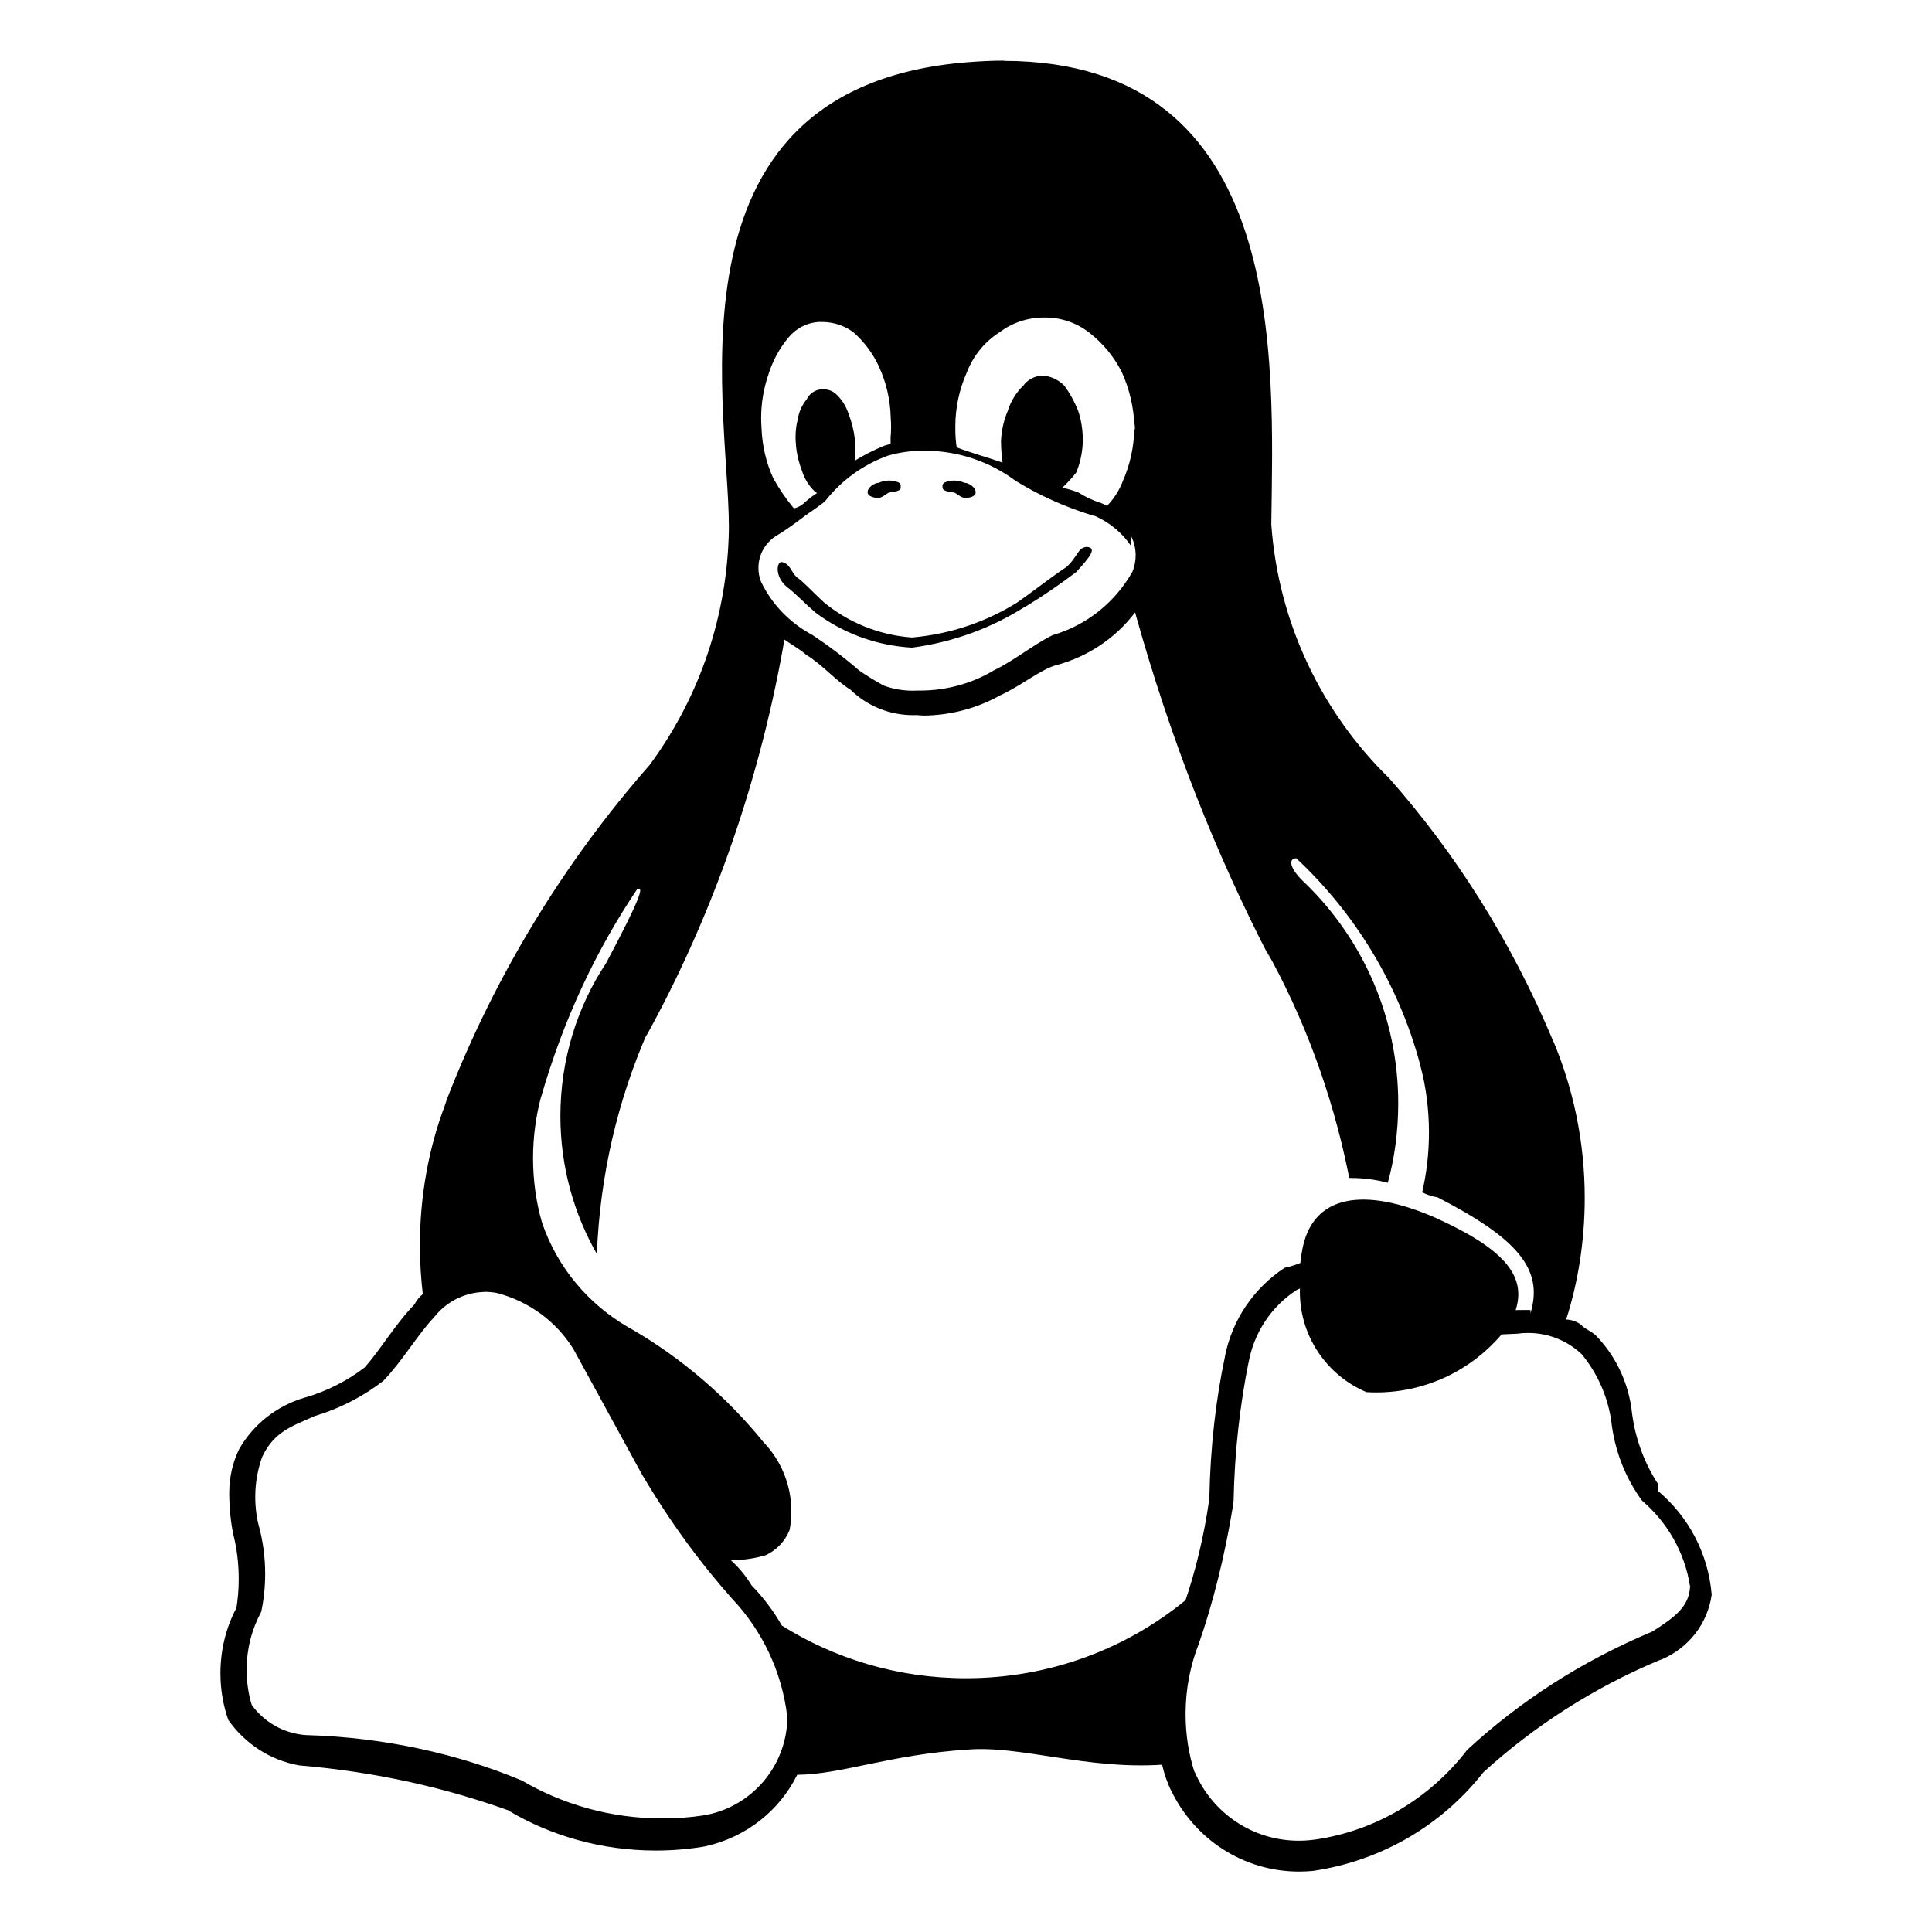
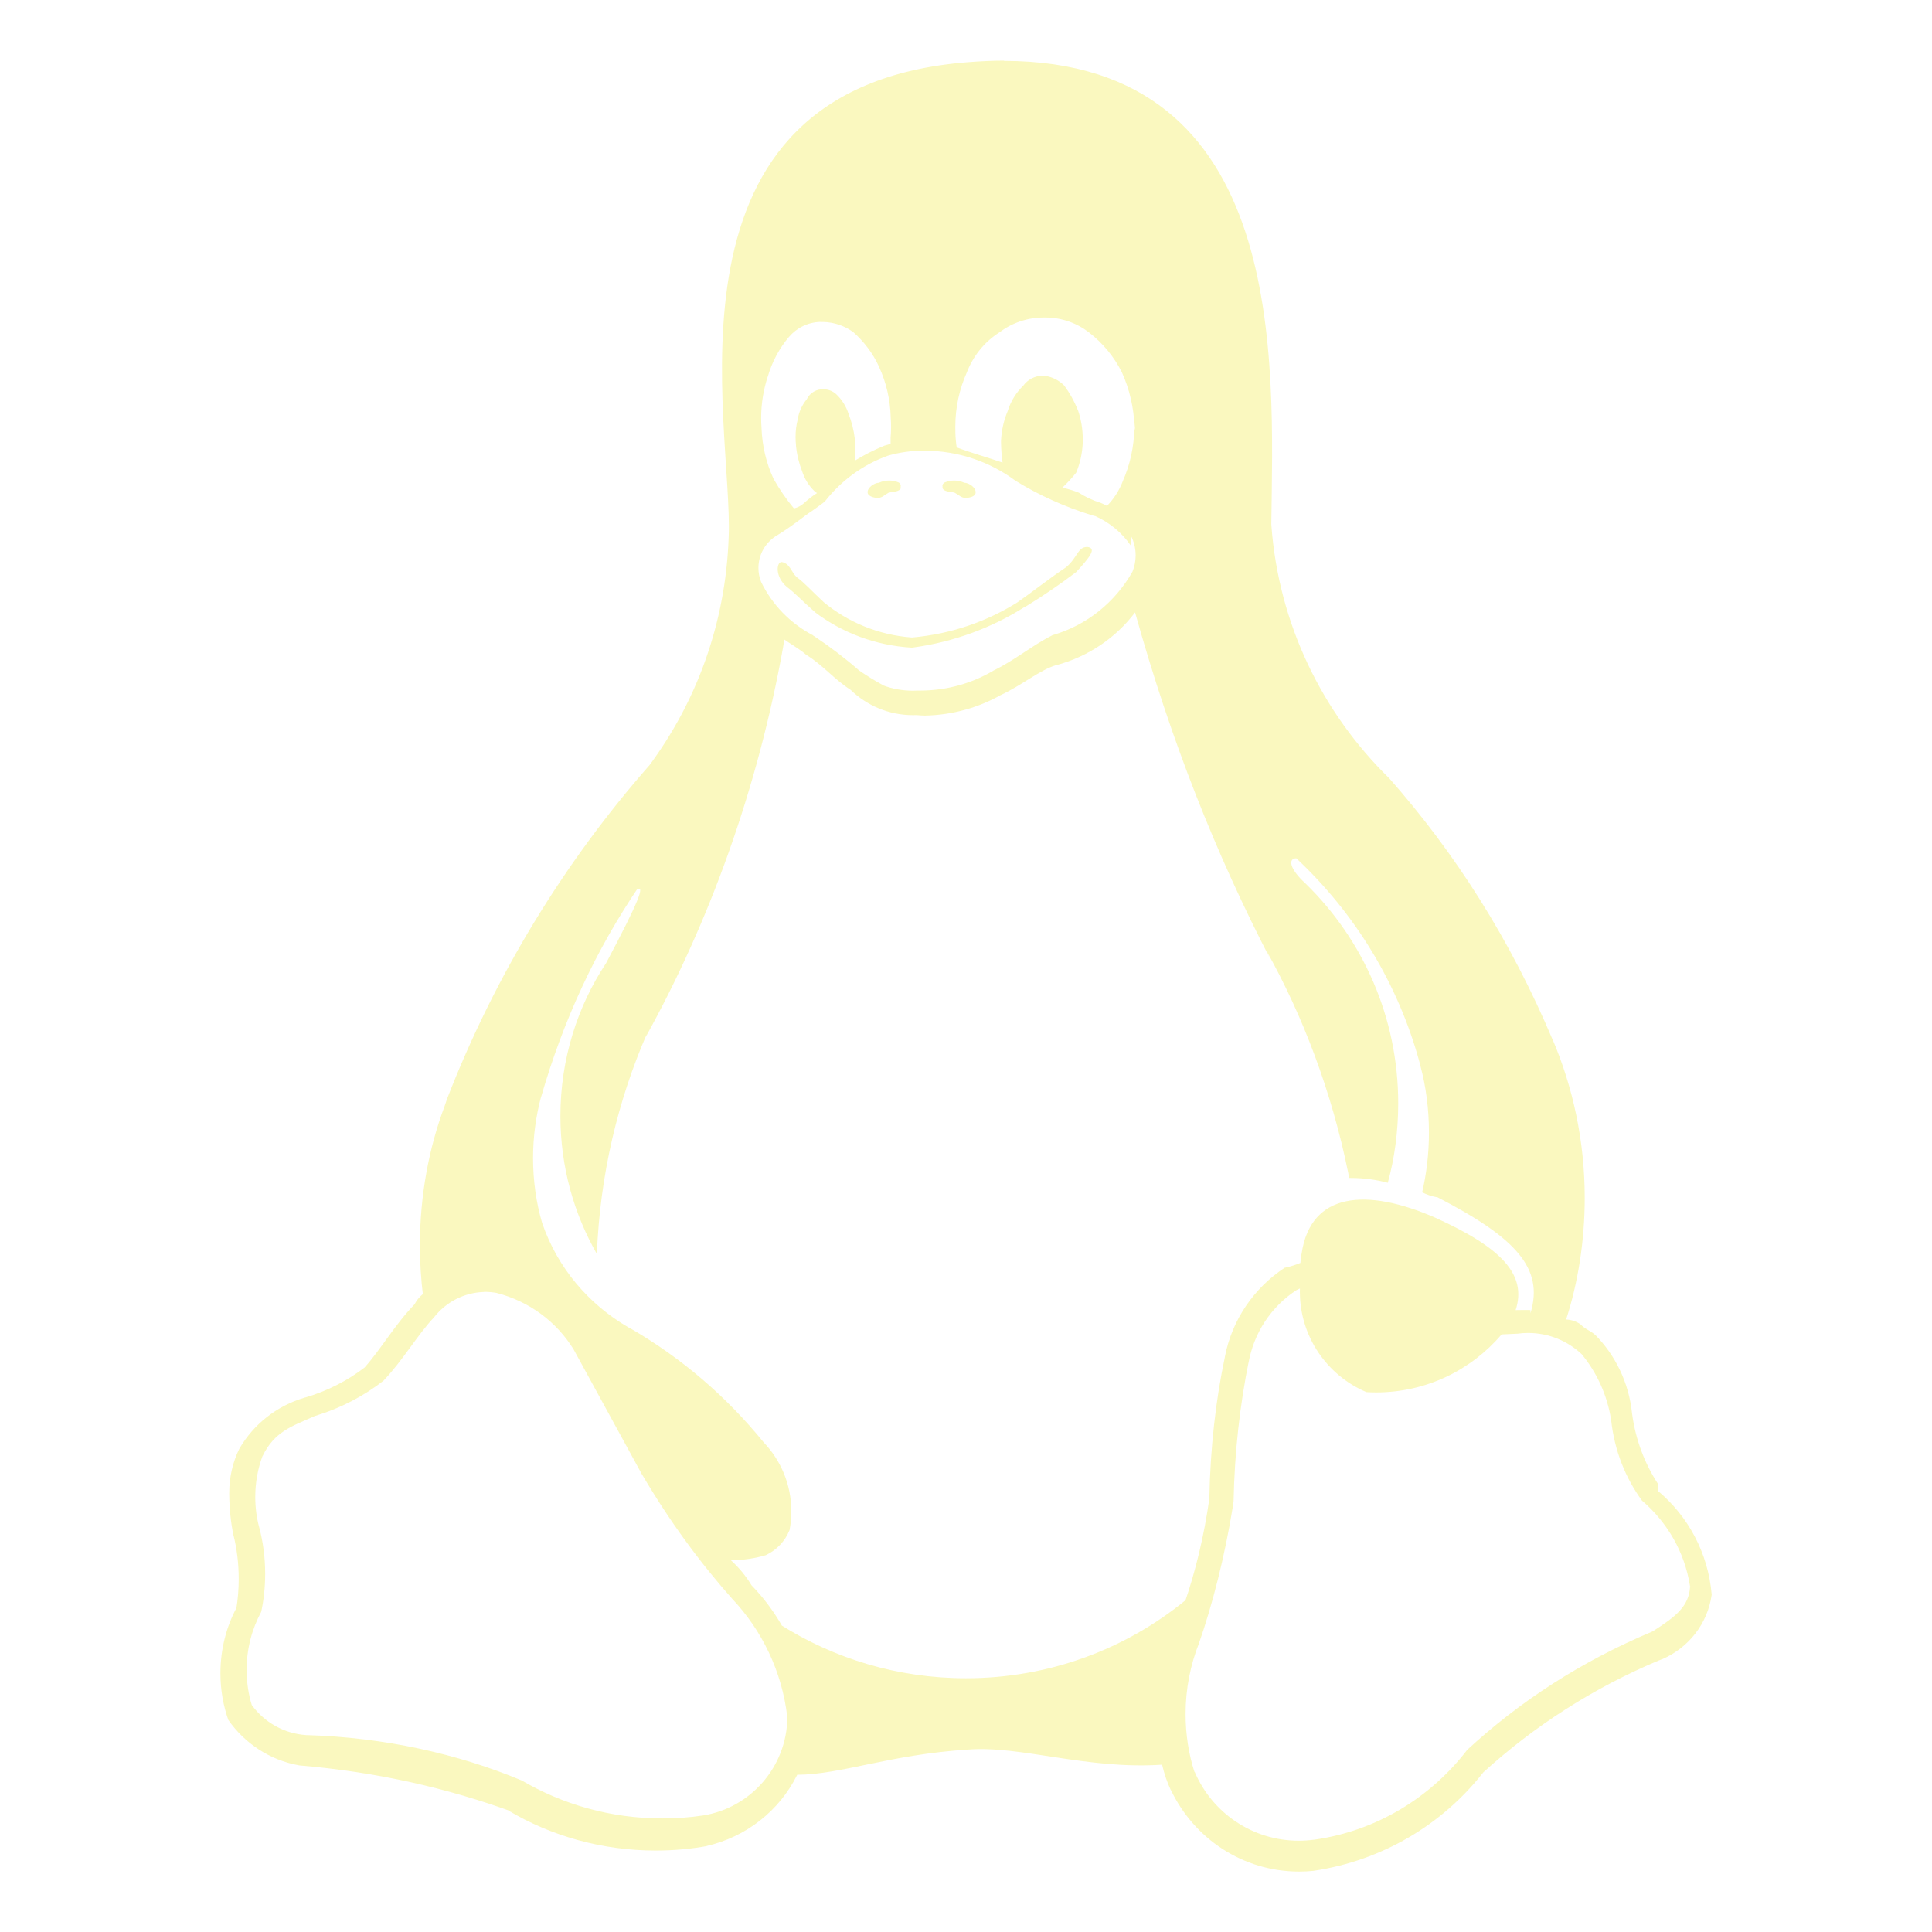
- <svg xmlns="http://www.w3.org/2000/svg" fill="#000000" width="800px" height="800px" viewBox="0 0 32 32" version="1.1">
+ <svg xmlns="http://www.w3.org/2000/svg" fill="#FAF8BF" width="800px" height="800px" viewBox="0 0 32 32" version="1.1">
  <path d="M14.923 8.080c-0.025 0.072-0.141 0.061-0.207 0.082-0.059 0.031-0.107 0.085-0.175 0.085-0.062 0-0.162-0.025-0.17-0.085-0.012-0.082 0.11-0.166 0.187-0.166 0.050-0.024 0.108-0.037 0.169-0.037 0.056 0 0.109 0.011 0.157 0.032l-0.003-0.001c0.022 0.009 0.038 0.030 0.038 0.055 0 0.003-0 0.005-0.001 0.008l0-0v0.025h0.004zM15.611 8.080v-0.027c-0.008-0.025 0.016-0.052 0.036-0.062 0.046-0.020 0.1-0.032 0.157-0.032 0.061 0 0.119 0.014 0.17 0.038l-0.002-0.001c0.079 0 0.2 0.084 0.187 0.169-0.007 0.061-0.106 0.082-0.169 0.082-0.069 0-0.115-0.054-0.176-0.085-0.065-0.023-0.182-0.010-0.204-0.081zM16.963 10.058c-0.532 0.337-1.161 0.574-1.835 0.666l-0.024 0.003c-0.606-0.035-1.157-0.248-1.607-0.588l0.007 0.005c-0.192-0.167-0.35-0.335-0.466-0.419-0.205-0.167-0.18-0.416-0.092-0.416 0.136 0.020 0.161 0.167 0.249 0.25 0.12 0.082 0.269 0.25 0.45 0.416 0.397 0.328 0.899 0.541 1.45 0.583l0.009 0.001c0.654-0.057 1.249-0.267 1.763-0.592l-0.016 0.010c0.244-0.169 0.556-0.417 0.81-0.584 0.195-0.17 0.186-0.334 0.349-0.334 0.16 0.020 0.043 0.167-0.184 0.415-0.246 0.188-0.527 0.381-0.818 0.56l-0.044 0.025zM8.017 21.397h0.012c0.069 0 0.137 0.007 0.203 0.019l-0.007-0.001c0.544 0.14 0.992 0.478 1.273 0.931l0.005 0.009 1.137 2.079 0.004 0.004c0.457 0.773 0.948 1.442 1.497 2.059l-0.011-0.013c0.49 0.52 0.82 1.196 0.909 1.946l0.002 0.016v0.008c-0.012 0.817-0.613 1.491-1.396 1.616l-0.009 0.001c-0.2 0.031-0.432 0.048-0.667 0.048-0.857 0-1.659-0.233-2.347-0.64l0.021 0.012c-1.053-0.441-2.275-0.714-3.555-0.752l-0.015-0c-0.372-0.025-0.696-0.215-0.901-0.496l-0.002-0.003c-0.054-0.174-0.085-0.374-0.085-0.582 0-0.35 0.088-0.679 0.244-0.966l-0.005 0.011v-0.005l0.003-0.004c0.041-0.188 0.065-0.405 0.065-0.627 0-0.274-0.036-0.539-0.104-0.791l0.005 0.021c-0.041-0.15-0.065-0.323-0.065-0.502 0-0.242 0.043-0.473 0.123-0.687l-0.004 0.014c0.2-0.417 0.495-0.5 0.862-0.666 0.438-0.133 0.819-0.334 1.151-0.593l-0.008 0.006h0.002v-0.003c0.32-0.335 0.556-0.751 0.835-1.047 0.195-0.249 0.492-0.41 0.827-0.42l0.002-0zM21.531 21.336c-0.001 0.017-0.001 0.038-0.001 0.059 0 0.743 0.449 1.381 1.091 1.658l0.012 0.005c0.048 0.003 0.104 0.005 0.16 0.005 0.831 0 1.575-0.371 2.075-0.957l0.003-0.004 0.264-0.012c0.053-0.008 0.114-0.012 0.176-0.012 0.341 0 0.652 0.132 0.883 0.348l-0.001-0.001 0.004 0.004c0.249 0.301 0.422 0.673 0.487 1.082l0.002 0.013c0.055 0.505 0.238 0.96 0.517 1.34l-0.005-0.008c0.416 0.356 0.705 0.85 0.793 1.411l0.002 0.013 0.004-0.009v0.022l-0.004-0.015c-0.019 0.327-0.231 0.495-0.622 0.744-1.184 0.497-2.201 1.158-3.077 1.968l0.007-0.006c-0.608 0.792-1.501 1.339-2.523 1.486l-0.021 0.002c-0.074 0.010-0.16 0.016-0.247 0.016-0.768 0-1.428-0.464-1.716-1.126l-0.005-0.012-0.006-0.004c-0.093-0.286-0.146-0.615-0.146-0.956 0-0.416 0.079-0.813 0.224-1.178l-0.008 0.022c0.234-0.668 0.435-1.466 0.568-2.288l0.011-0.083c0.016-0.812 0.104-1.593 0.258-2.35l-0.014 0.083c0.085-0.518 0.381-0.954 0.794-1.225l0.007-0.004 0.056-0.027zM18.8 10.142c0.6 2.147 1.339 4.002 2.247 5.757l-0.079-0.167c0.613 1.090 1.090 2.355 1.363 3.695l0.014 0.084c0.009-0 0.020-0 0.031-0 0.217 0 0.427 0.029 0.627 0.084l-0.017-0.004c0.11-0.395 0.173-0.848 0.173-1.316 0-1.426-0.587-2.716-1.533-3.639l-0.001-0.001c-0.275-0.25-0.29-0.419-0.154-0.419 0.971 0.91 1.689 2.078 2.045 3.394l0.012 0.051c0.089 0.329 0.14 0.707 0.14 1.097 0 0.351-0.041 0.693-0.119 1.020l0.006-0.030c0.074 0.038 0.16 0.067 0.251 0.083l0.006 0.001c1.29 0.667 1.766 1.172 1.537 1.921v-0.054c-0.075-0.004-0.15 0-0.225 0h-0.020c0.189-0.584-0.227-1.031-1.331-1.53-1.143-0.5-2.057-0.42-2.212 0.581-0.011 0.049-0.019 0.106-0.022 0.165l-0 0.003c-0.073 0.030-0.16 0.058-0.25 0.078l-0.011 0.002c-0.508 0.336-0.87 0.859-0.989 1.469l-0.002 0.014c-0.148 0.695-0.241 1.5-0.256 2.323l-0 0.012v0.004c-0.091 0.637-0.23 1.207-0.418 1.753l0.020-0.066c-0.983 0.804-2.251 1.29-3.634 1.29-1.13 0-2.184-0.325-3.073-0.887l0.024 0.014c-0.146-0.253-0.313-0.472-0.503-0.667l0.001 0.001c-0.097-0.16-0.211-0.297-0.342-0.415l-0.002-0.001c0.207-0 0.407-0.031 0.596-0.088l-0.015 0.004c0.18-0.085 0.318-0.232 0.391-0.412l0.002-0.005c0.018-0.093 0.029-0.199 0.029-0.308 0-0.445-0.175-0.848-0.461-1.146l0.001 0.001c-0.619-0.761-1.359-1.395-2.196-1.88l-0.038-0.020c-0.671-0.388-1.179-0.995-1.43-1.722l-0.007-0.022c-0.093-0.318-0.147-0.684-0.147-1.062 0-0.353 0.047-0.695 0.134-1.021l-0.006 0.027c0.377-1.314 0.921-2.461 1.62-3.496l-0.028 0.043c0.134-0.081 0.046 0.169-0.51 1.217-0.474 0.713-0.757 1.59-0.757 2.533 0 0.84 0.224 1.627 0.616 2.306l-0.012-0.022c0.052-1.309 0.345-2.537 0.834-3.659l-0.025 0.065c1.055-1.902 1.854-4.111 2.275-6.452l0.020-0.131c0.060 0.045 0.271 0.169 0.361 0.252 0.272 0.166 0.475 0.416 0.737 0.581 0.267 0.26 0.633 0.42 1.035 0.42 0.021 0 0.042-0 0.063-0.001l-0.003 0c0.049 0.004 0.094 0.008 0.137 0.008 0.459-0.009 0.887-0.132 1.259-0.342l-0.013 0.007c0.362-0.167 0.65-0.417 0.925-0.5h0.006c0.535-0.145 0.983-0.454 1.3-0.869l0.004-0.006zM15.301 7.465c0.003 0 0.006-0 0.009-0 0.569 0 1.094 0.187 1.517 0.503l-0.007-0.005c0.378 0.234 0.814 0.433 1.275 0.574l0.040 0.010h0.004c0.246 0.11 0.449 0.281 0.594 0.494l0.003 0.005v-0.164c0.046 0.092 0.074 0.201 0.074 0.316 0 0.098-0.020 0.191-0.055 0.276l0.002-0.005c-0.288 0.507-0.755 0.884-1.313 1.048l-0.016 0.004v0.002c-0.335 0.169-0.626 0.416-0.968 0.581-0.35 0.21-0.771 0.334-1.222 0.334-0.015 0-0.030-0-0.045-0l0.002 0c-0.022 0.001-0.048 0.002-0.074 0.002-0.174 0-0.342-0.031-0.496-0.089l0.010 0.003c-0.159-0.087-0.29-0.169-0.417-0.257l0.014 0.010c-0.227-0.199-0.477-0.39-0.739-0.565l-0.026-0.016v-0.006h-0.006c-0.375-0.199-0.67-0.504-0.852-0.876l-0.005-0.012c-0.027-0.067-0.042-0.145-0.042-0.226 0-0.218 0.112-0.41 0.281-0.522l0.002-0.001c0.28-0.169 0.475-0.339 0.604-0.42 0.13-0.092 0.179-0.127 0.22-0.164h0.002v-0.004c0.268-0.339 0.623-0.599 1.032-0.746l0.016-0.005c0.174-0.050 0.374-0.079 0.581-0.081h0.001zM13.589 5.333h0.045c0.188 0.004 0.361 0.067 0.501 0.17l-0.002-0.002c0.179 0.159 0.325 0.352 0.425 0.57l0.004 0.011c0.113 0.245 0.183 0.53 0.191 0.83l0 0.003v0.005c0.004 0.046 0.006 0.099 0.006 0.152 0 0.063-0.003 0.126-0.009 0.188l0.001-0.008v0.1c-0.037 0.009-0.070 0.022-0.104 0.030-0.191 0.079-0.352 0.163-0.505 0.258l0.014-0.008c0.008-0.055 0.012-0.118 0.012-0.182 0-0.053-0.003-0.106-0.009-0.158l0.001 0.006v-0.019c-0.018-0.154-0.054-0.295-0.107-0.428l0.004 0.011c-0.041-0.132-0.113-0.244-0.207-0.333l-0-0c-0.055-0.050-0.128-0.081-0.209-0.081-0.007 0-0.014 0-0.021 0.001l0.001-0h-0.026c-0.103 0.011-0.189 0.075-0.232 0.163l-0.001 0.002c-0.077 0.093-0.13 0.208-0.15 0.334l-0 0.004c-0.023 0.086-0.035 0.185-0.035 0.287 0 0.044 0.002 0.088 0.007 0.131l-0-0.005v0.019c0.016 0.154 0.052 0.296 0.104 0.428l-0.004-0.011c0.042 0.132 0.113 0.245 0.207 0.335l0 0c0.012 0.012 0.026 0.022 0.042 0.030l0.001 0c-0.083 0.053-0.155 0.109-0.221 0.171l0.001-0.001c-0.045 0.040-0.1 0.070-0.161 0.084l-0.003 0.001c-0.123-0.147-0.237-0.312-0.335-0.486l-0.008-0.016c-0.113-0.245-0.183-0.529-0.194-0.83l-0-0.004c-0.004-0.048-0.006-0.104-0.006-0.161 0-0.241 0.039-0.473 0.11-0.69l-0.004 0.016c0.074-0.258 0.195-0.481 0.356-0.671l-0.002 0.003c0.127-0.15 0.313-0.245 0.522-0.25h0.001zM17.291 5.259h0.016c0.001 0 0.002 0 0.004 0 0.275 0 0.527 0.093 0.729 0.249l-0.003-0.002c0.229 0.177 0.413 0.4 0.542 0.655l0.005 0.011c0.121 0.266 0.196 0.575 0.207 0.901l0 0.004c0-0.025 0.007-0.050 0.007-0.075v0.131l-0.005-0.026-0.005-0.030c-0.003 0.32-0.071 0.622-0.193 0.897l0.006-0.014c-0.062 0.163-0.152 0.303-0.266 0.419l0-0c-0.030-0.018-0.067-0.035-0.104-0.050l-0.006-0.002c-0.135-0.042-0.253-0.099-0.36-0.169l0.005 0.003c-0.077-0.032-0.169-0.060-0.264-0.081l-0.011-0.002c0.081-0.076 0.156-0.157 0.225-0.243l0.004-0.005c0.063-0.148 0.102-0.319 0.11-0.499l0-0.003v-0.025c0-0.008 0-0.016 0-0.025 0-0.17-0.028-0.333-0.080-0.485l0.003 0.011c-0.063-0.159-0.14-0.296-0.232-0.421l0.004 0.005c-0.087-0.088-0.202-0.148-0.331-0.165l-0.003-0h-0.020c-0.001 0-0.003-0-0.004-0-0.132 0-0.25 0.065-0.322 0.164l-0.001 0.001c-0.116 0.113-0.204 0.253-0.254 0.41l-0.002 0.007c-0.063 0.147-0.104 0.318-0.112 0.496l-0 0.003v0.024c0.002 0.12 0.011 0.236 0.027 0.349l-0.002-0.015c-0.241-0.084-0.547-0.169-0.759-0.252-0.012-0.073-0.020-0.159-0.022-0.247l-0-0.003v-0.025c-0.001-0.020-0.001-0.043-0.001-0.066 0-0.324 0.069-0.631 0.194-0.908l-0.006 0.014c0.106-0.279 0.293-0.508 0.532-0.663l0.005-0.003c0.204-0.156 0.462-0.25 0.742-0.25h0zM16.63 1.004c-0.194 0-0.394 0.010-0.6 0.026-5.281 0.416-3.88 6.007-3.961 7.87-0.050 1.426-0.534 2.729-1.325 3.792l0.013-0.018c-1.407 1.602-2.555 3.474-3.351 5.523l-0.043 0.127c-0.258 0.685-0.408 1.476-0.408 2.302 0 0.285 0.018 0.566 0.052 0.841l-0.003-0.033c-0.056 0.046-0.103 0.102-0.136 0.166l-0.001 0.003c-0.325 0.335-0.562 0.75-0.829 1.048-0.283 0.217-0.615 0.388-0.975 0.494l-0.021 0.005c-0.464 0.139-0.842 0.442-1.075 0.841l-0.005 0.009c-0.104 0.212-0.165 0.461-0.165 0.725 0 0.010 0 0.019 0 0.029l-0-0.001c0.002 0.238 0.026 0.469 0.073 0.693l-0.004-0.023c0.056 0.219 0.088 0.471 0.088 0.73 0 0.17-0.014 0.337-0.041 0.5l0.002-0.018c-0.167 0.313-0.264 0.685-0.264 1.080 0 0.278 0.048 0.544 0.137 0.791l-0.005-0.016c0.273 0.388 0.686 0.662 1.164 0.749l0.011 0.002c1.274 0.107 2.451 0.373 3.561 0.78l-0.094-0.030c0.698 0.415 1.539 0.66 2.436 0.66 0.294 0 0.582-0.026 0.862-0.077l-0.029 0.004c0.667-0.151 1.211-0.586 1.504-1.169l0.006-0.013c0.734-0.004 1.537-0.336 2.824-0.417 0.873-0.072 1.967 0.334 3.22 0.25 0.037 0.159 0.086 0.298 0.148 0.429l-0.006-0.013 0.004 0.004c0.384 0.804 1.19 1.35 2.124 1.35 0.081 0 0.161-0.004 0.24-0.012l-0.010 0.001c1.151-0.17 2.139-0.768 2.813-1.623l0.007-0.009c0.843-0.768 1.827-1.401 2.905-1.853l0.067-0.025c0.432-0.191 0.742-0.585 0.81-1.059l0.001-0.007c-0.059-0.694-0.392-1.299-0.888-1.716l-0.004-0.003v-0.121l-0.004-0.004c-0.214-0.33-0.364-0.722-0.421-1.142l-0.002-0.015c-0.053-0.513-0.278-0.966-0.615-1.307l0 0h-0.004c-0.074-0.067-0.154-0.084-0.235-0.169-0.066-0.047-0.148-0.076-0.237-0.080l-0.001-0c0.195-0.602 0.308-1.294 0.308-2.013 0-0.94-0.193-1.835-0.541-2.647l0.017 0.044c-0.704-1.672-1.619-3.111-2.732-4.369l0.014 0.017c-1.105-1.082-1.828-2.551-1.948-4.187l-0.001-0.021c0.033-2.689 0.295-7.664-4.429-7.671z" />
</svg>
